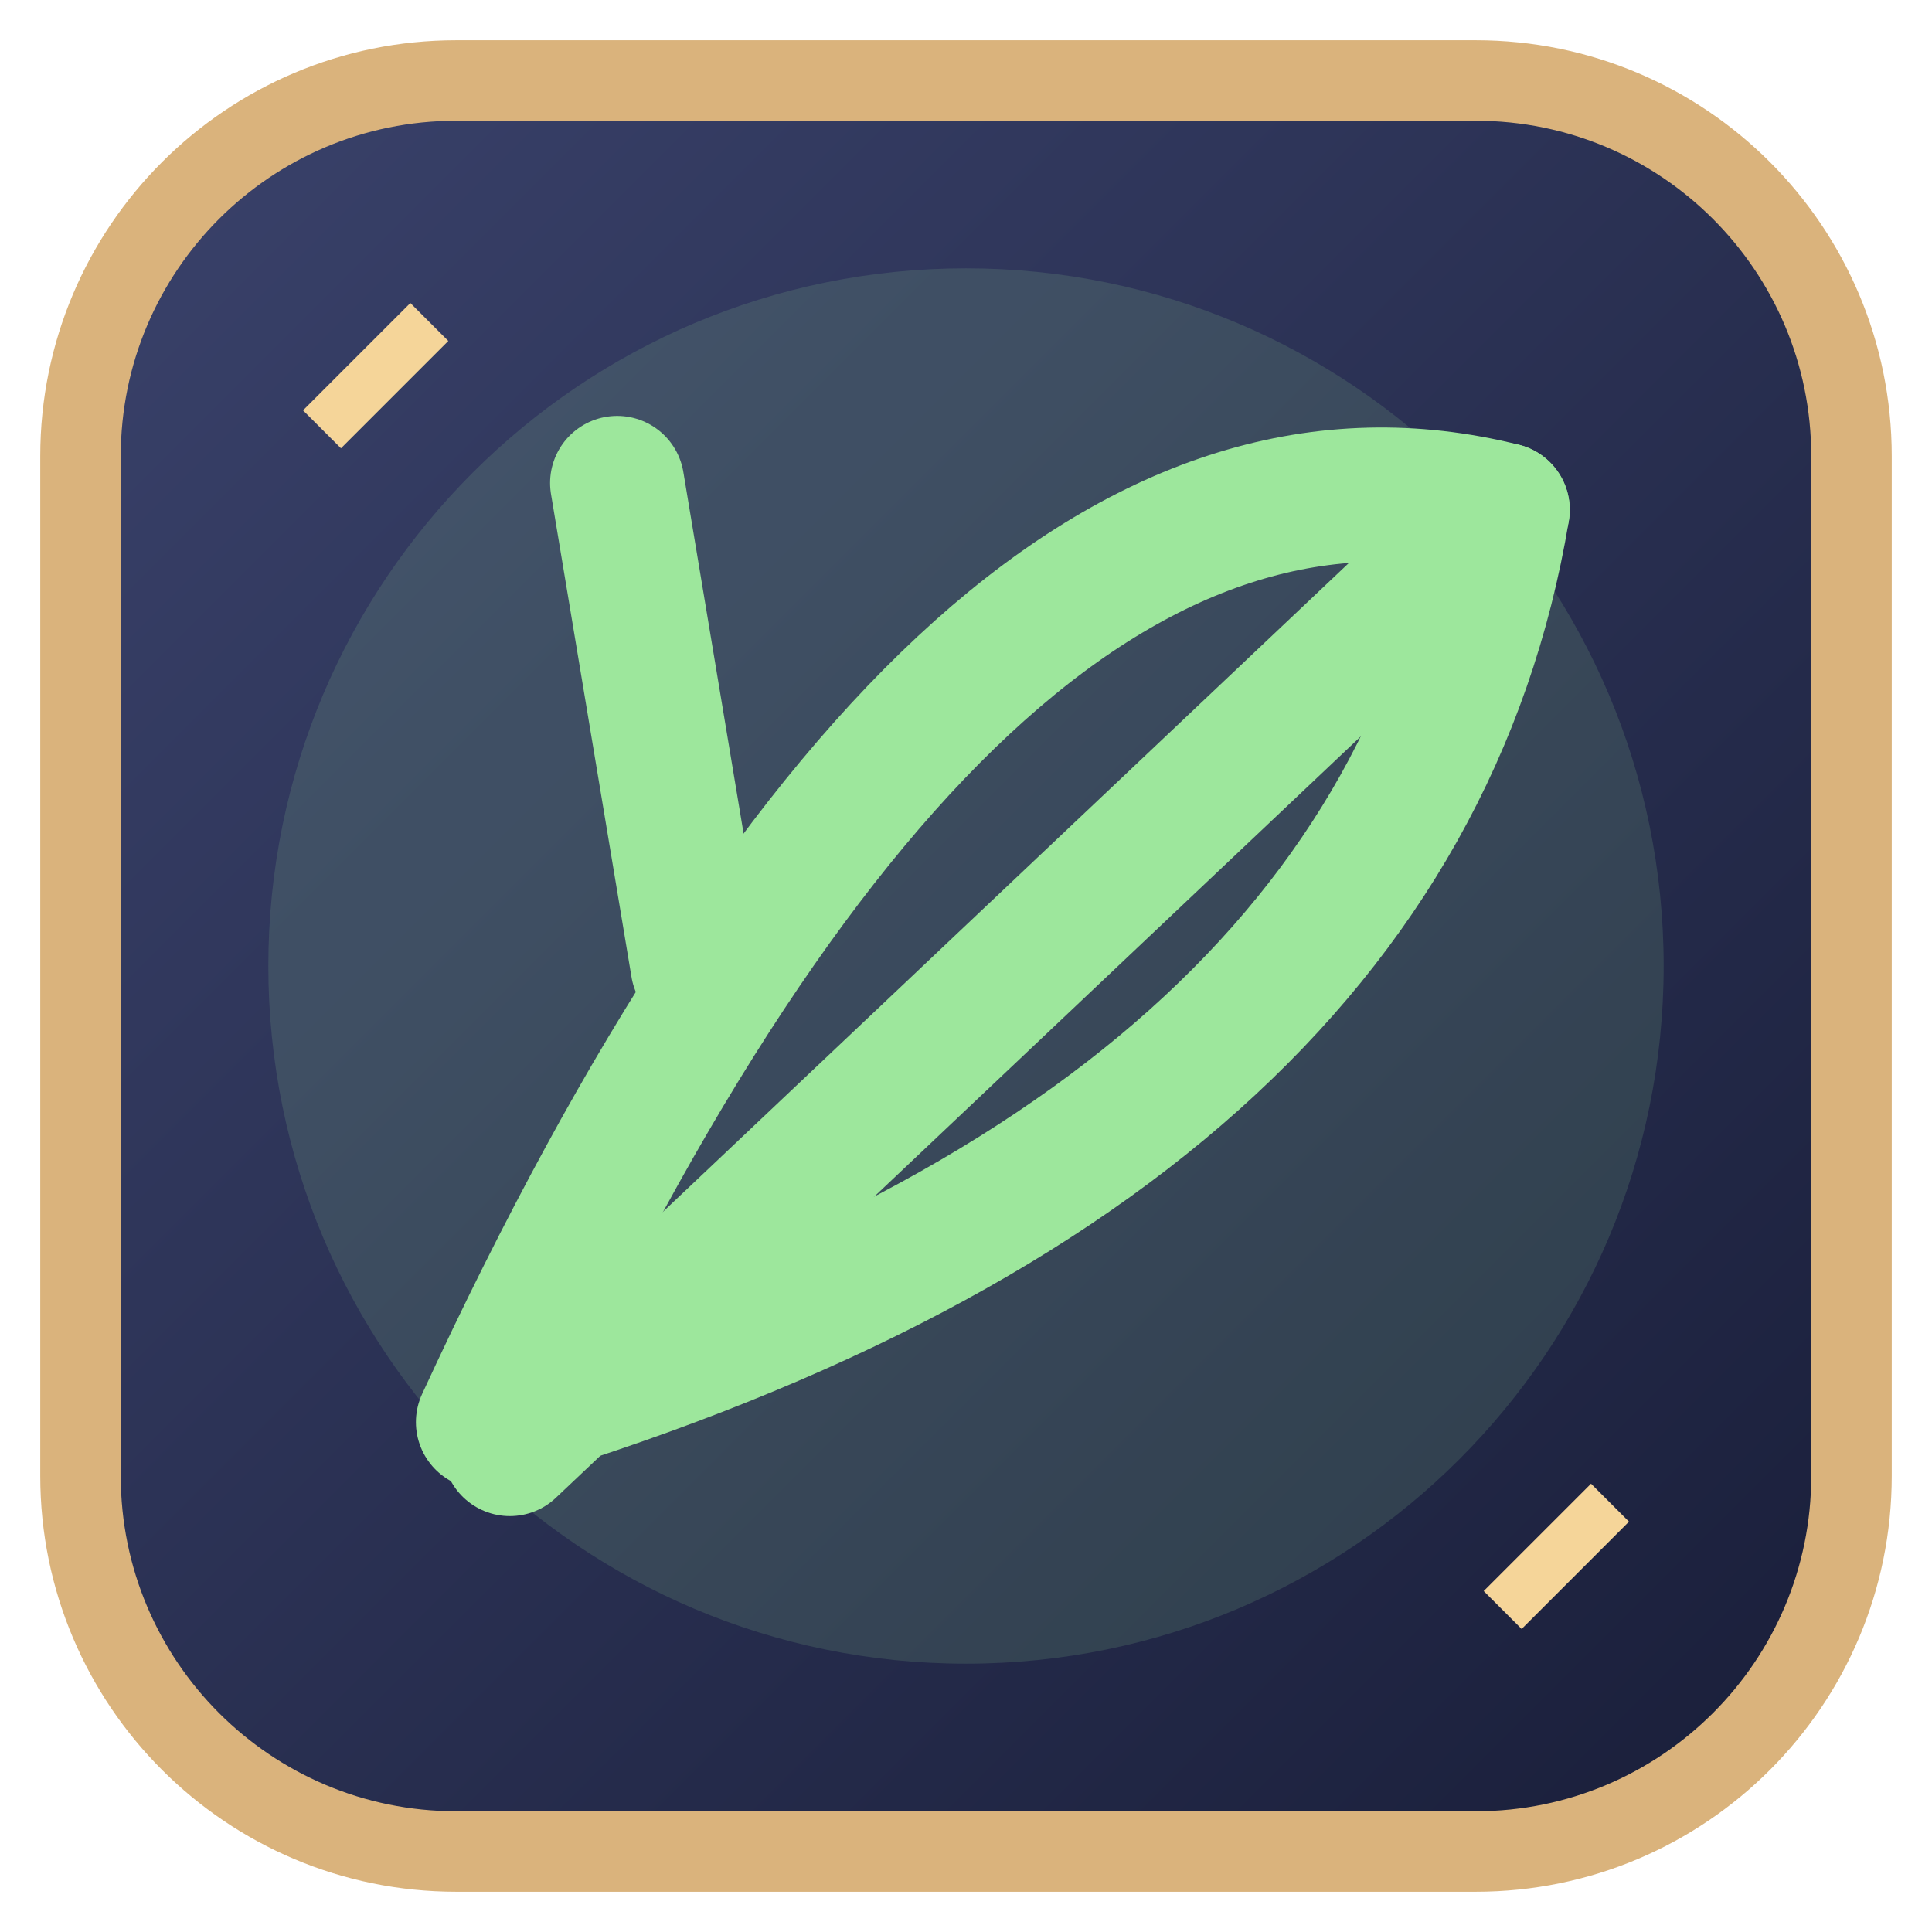
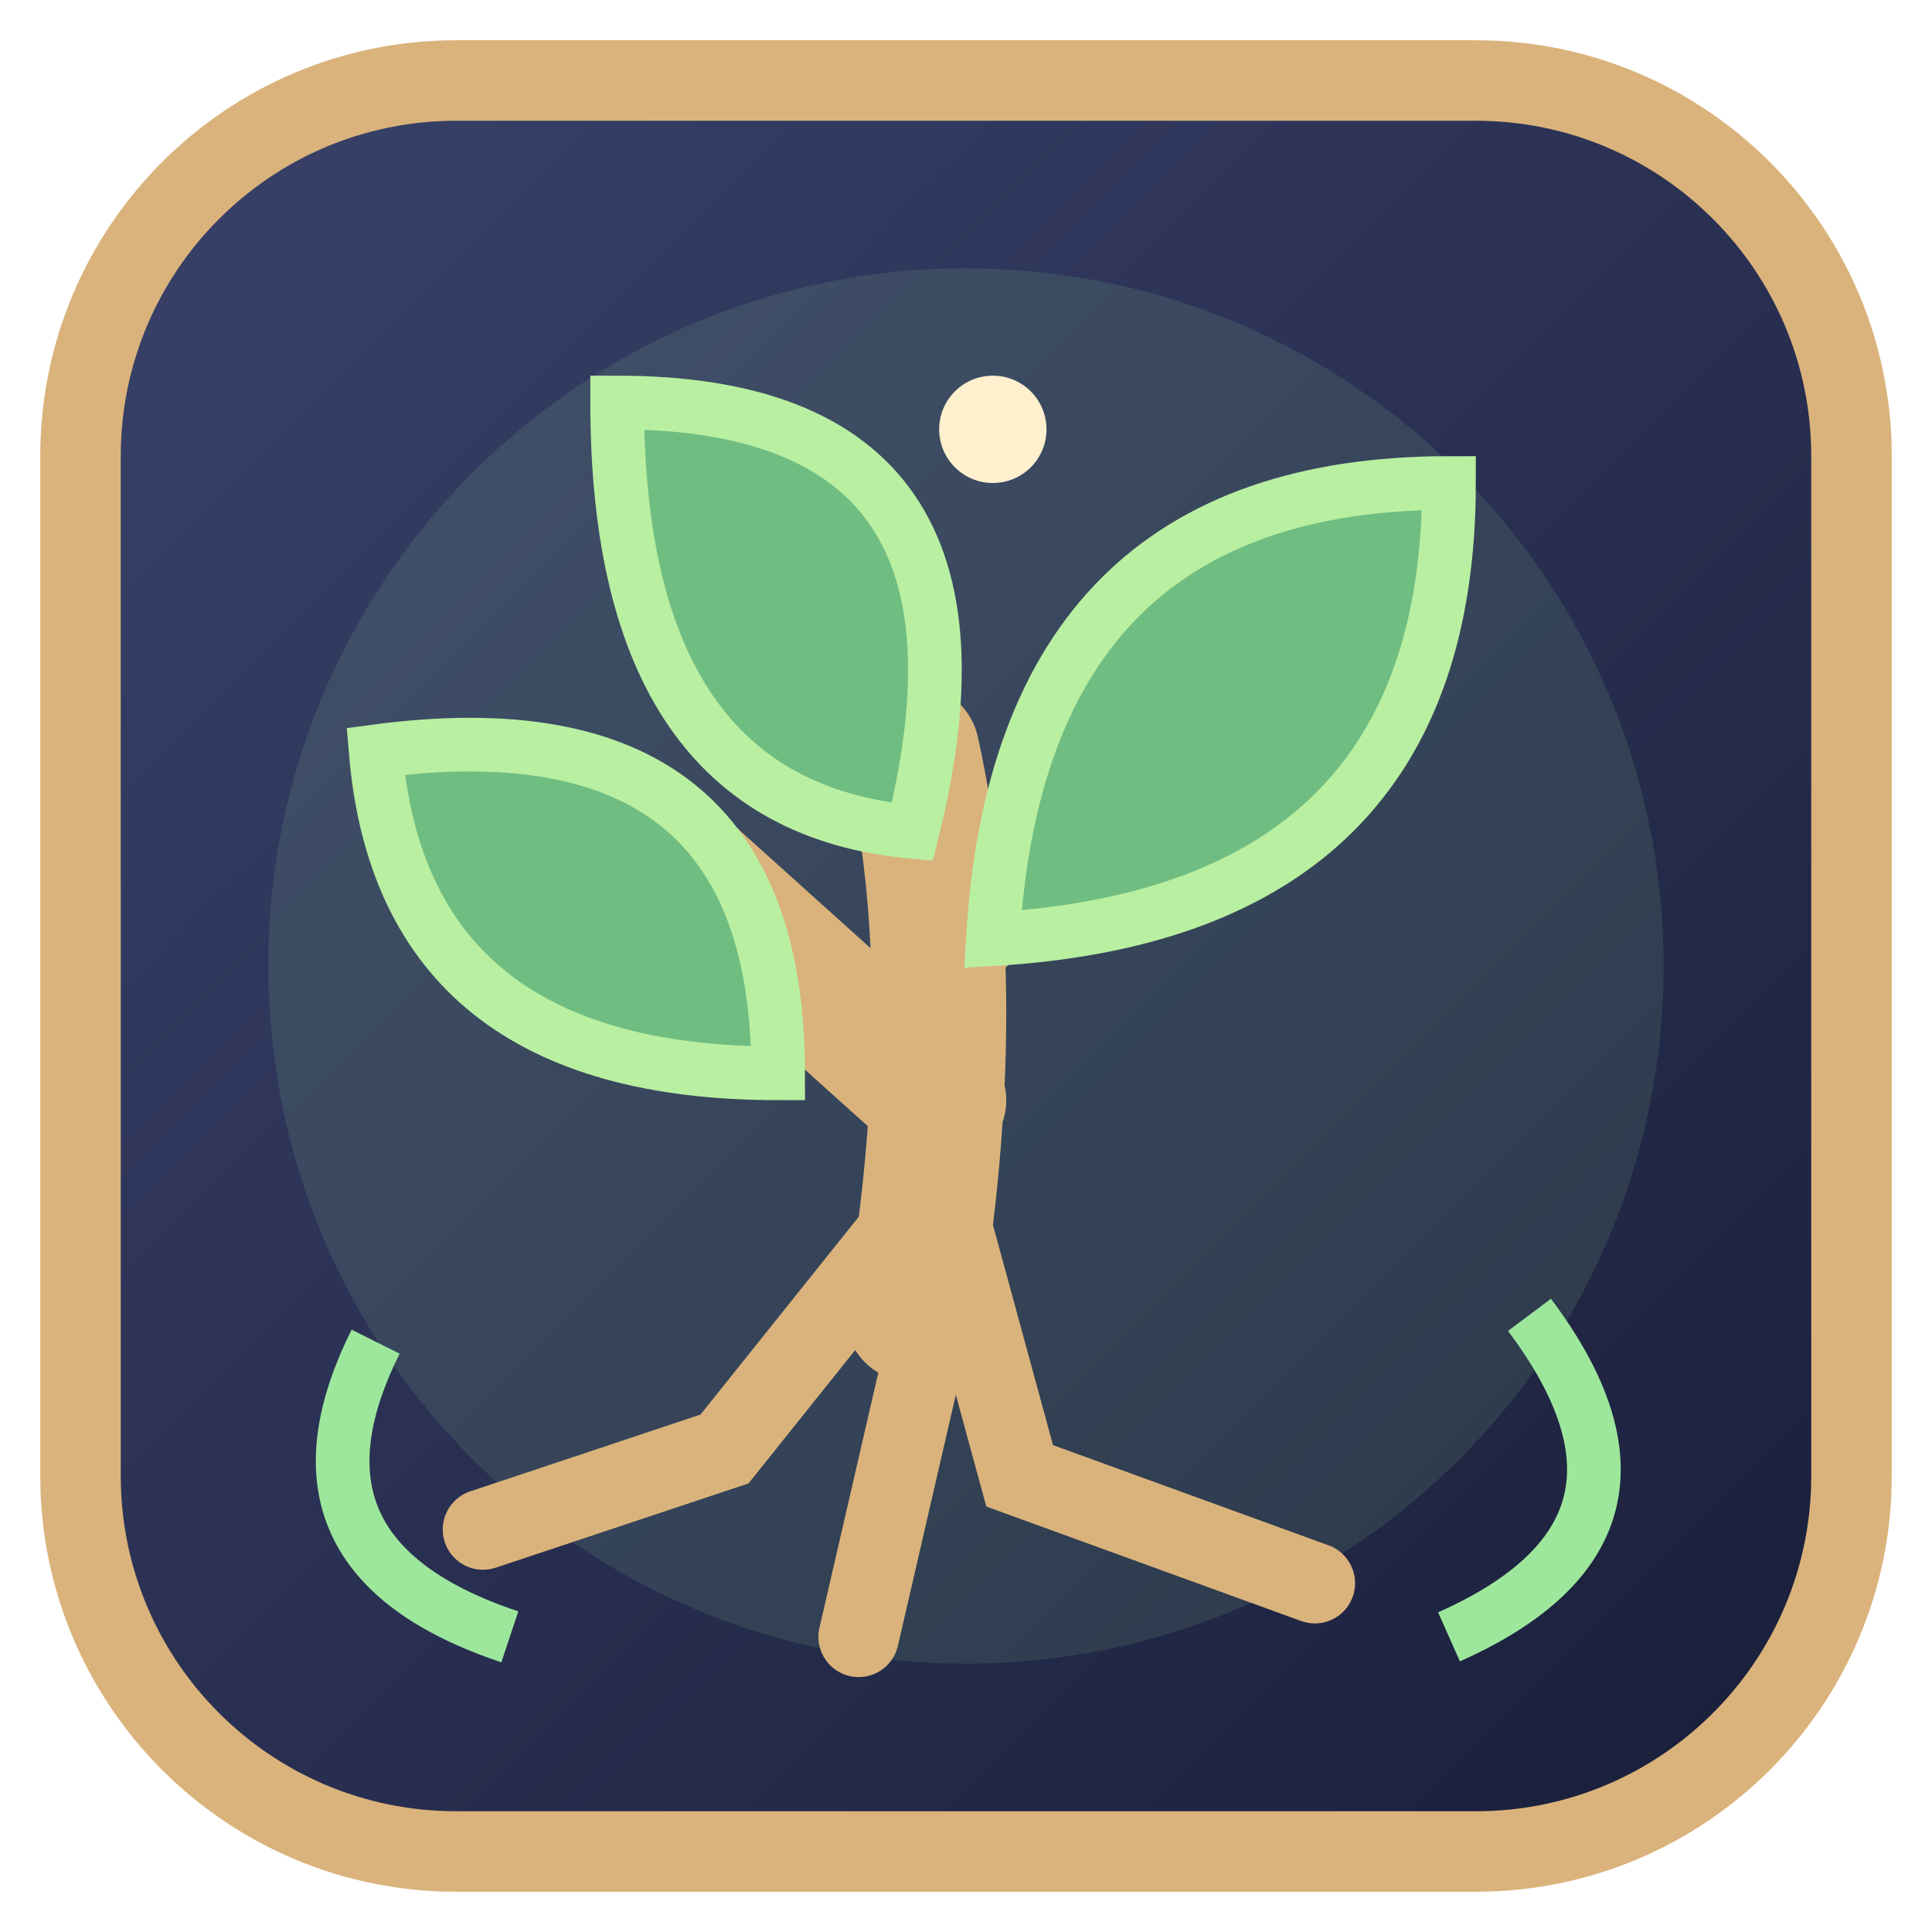
<svg xmlns="http://www.w3.org/2000/svg" width="144" height="144" viewBox="0 0 72 72">
  <defs>
    <linearGradient id="panel" x1="0" y1="0" x2="1" y2="1">
      <stop stop-color="#3a426b" />
      <stop offset="1" stop-color="#191e39" />
    </linearGradient>
  </defs>
  <rect x="3" y="3" width="66" height="66" rx="14" fill="url(#panel)" stroke="#dab37c" stroke-width="3" />
-   <circle cx="36" cy="36" r="26" fill="#9de79c" opacity=".14" />
-   <g fill="none" stroke="#9de79c" stroke-width="5" stroke-linecap="round" stroke-linejoin="round">
-     <path d="M18 53 Q36 14 56 19 Q52 43 18 53Z" />
-     <path d="M19 54 L56 19" />
-     <path d="M26 36 L23 18" />
-   </g>
-   <path d="M12 16 L16 12 M56 60 L60 56" stroke="#f5d599" stroke-width="2" />
+   <circle cx="36" cy="36" r="26" fill="#9de79c" opacity=".12" />
+   <path d="M34 49 Q36 37 34 28 M35 41 L25 32 M35 35 L45 25" fill="none" stroke="#dab37c" stroke-width="5" stroke-linecap="round" />
+   <path d="M34 31 Q23 30 23 15 Q38 15 34 31 Z M37 35 Q38 18 54 18 Q54 34 37 35 Z M29 40 Q15 40 14 28 Q29 26 29 40 Z" fill="#70bd82" stroke="#b9efa1" stroke-width="2" />
+   <path d="M35 44 L27 54 L18 57 M35 44 L38 55 L49 59 M35 48 L32 61" fill="none" stroke="#dab37c" stroke-width="3" stroke-linecap="round" />
+   <path d="M14 50 Q10 58 19 61 M57 49 Q63 57 54 61" fill="none" stroke="#9de79c" stroke-width="2" />
+   <circle cx="37" cy="16" r="2" fill="#fff0ce" />
</svg>
